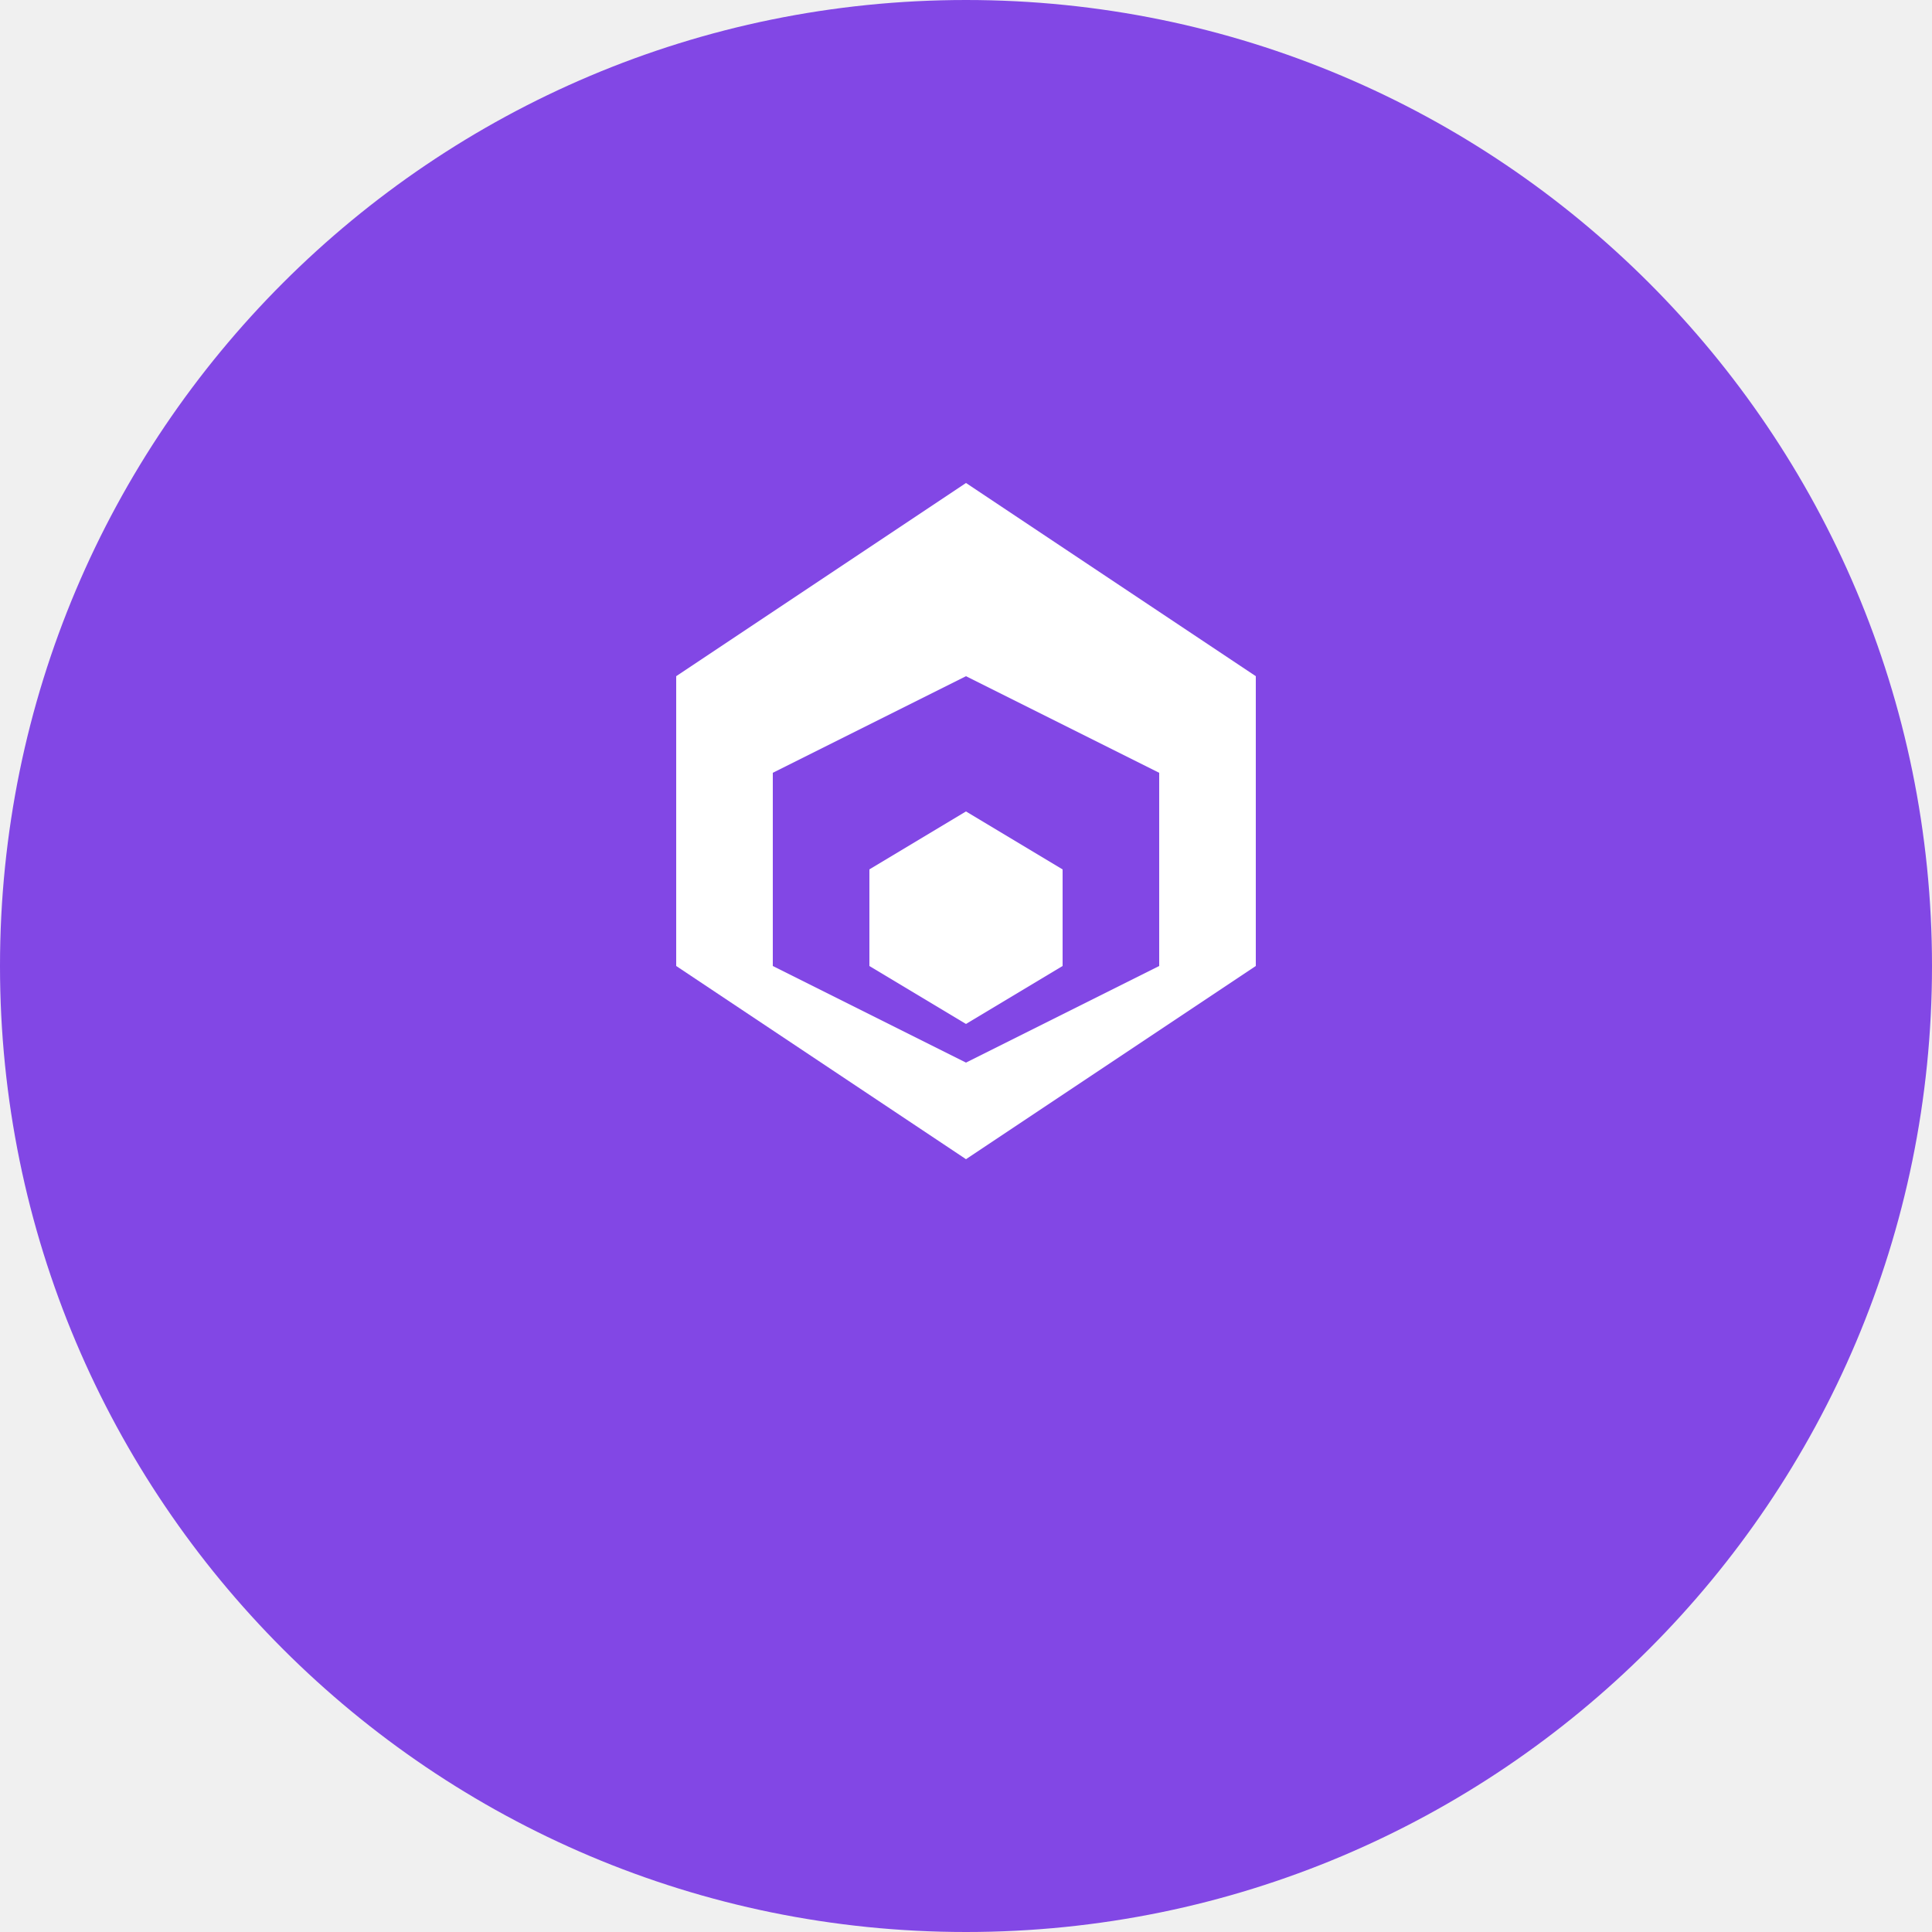
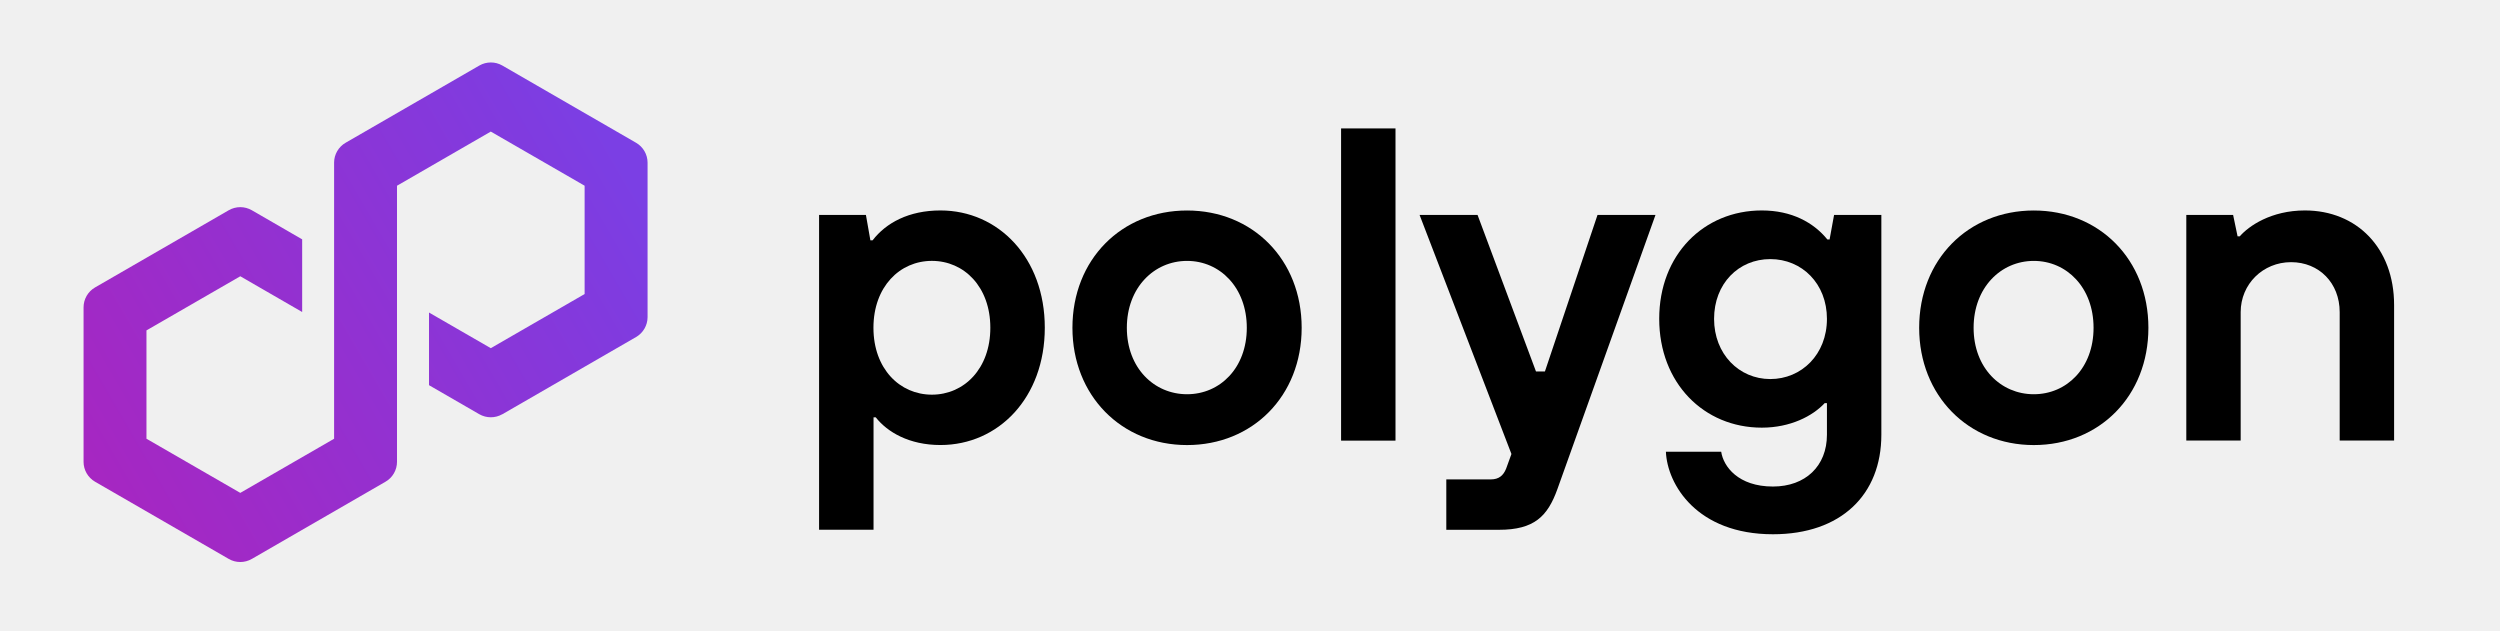
- <svg xmlns="http://www.w3.org/2000/svg" width="100" height="100" viewBox="0 0 100 100" fill="none">
-   <circle cx="50" cy="50" r="50" fill="#8247E5" />
-   <path d="M35 35 L50 25 L65 35 L65 50 L50 60 L35 50 Z" fill="white" />
-   <path d="M40 40 L50 35 L60 40 L60 50 L50 55 L40 50 Z" fill="#8247E5" />
-   <path d="M45 45 L50 42 L55 45 L55 50 L50 53 L45 50 Z" fill="white" />
+ <svg xmlns="http://www.w3.org/2000/svg" width="111" height="28" viewBox="0 0 111 28" fill="none">
+   <path d="M36.367 23.523V9.542H38.447L38.645 10.67H38.744C39.338 9.897 40.348 9.344 41.755 9.344C44.328 9.344 46.389 11.443 46.389 14.551C46.389 17.659 44.33 19.759 41.755 19.759C40.368 19.759 39.398 19.184 38.884 18.531H38.785V23.521H36.368L36.367 23.523ZM43.971 14.553C43.971 12.731 42.802 11.583 41.376 11.583C39.95 11.583 38.781 12.731 38.781 14.553C38.781 16.375 39.95 17.523 41.376 17.523C42.802 17.523 43.971 16.375 43.971 14.553Z" fill="black" />
+   <path d="M47.616 14.554C47.616 11.524 49.793 9.346 52.705 9.346C55.616 9.346 57.794 11.524 57.794 14.554C57.794 17.584 55.616 19.761 52.705 19.761C49.793 19.761 47.616 17.563 47.616 14.554ZM55.358 14.554C55.358 12.771 54.169 11.584 52.705 11.584C51.24 11.584 50.032 12.773 50.032 14.554C50.032 16.335 51.24 17.504 52.705 17.504C54.169 17.504 55.358 16.337 55.358 14.554Z" fill="black" />
+   <path d="M59.544 19.563V5.702H61.96V19.564H59.544V19.563Z" fill="black" />
+   <path d="M70.93 9.542H73.504L69.147 21.721C68.712 22.929 68.118 23.523 66.552 23.523H64.216V21.285H66.197C66.554 21.285 66.751 21.107 66.871 20.81L67.108 20.157L63.029 9.542H65.603L68.198 16.494H68.594L70.93 9.542Z" fill="black" />
+   <path d="M73.966 20.058H76.421C76.52 20.711 77.173 21.602 78.719 21.602C80.164 21.602 81.116 20.691 81.116 19.304V17.898H81.017C80.483 18.473 79.492 18.988 78.224 18.988C75.65 18.988 73.669 17.006 73.669 14.155C73.669 11.304 75.65 9.344 78.224 9.344C79.55 9.344 80.522 9.878 81.135 10.632H81.234L81.433 9.542H83.532V19.304C83.532 21.958 81.749 23.721 78.719 23.721C75.334 23.721 74.026 21.503 73.966 20.058ZM81.116 14.157C81.116 12.593 80.007 11.504 78.601 11.504C77.194 11.504 76.105 12.593 76.105 14.157C76.105 15.721 77.214 16.83 78.601 16.83C79.987 16.83 81.116 15.74 81.116 14.157Z" fill="black" />
+   <path d="M85.211 14.554C85.211 11.524 87.389 9.346 90.3 9.346C93.212 9.346 95.389 11.524 95.389 14.554C95.389 17.584 93.212 19.761 90.3 19.761C87.389 19.761 85.211 17.563 85.211 14.554ZM92.954 14.554C92.954 12.771 91.765 11.584 90.3 11.584C88.836 11.584 87.628 12.773 87.628 14.554C87.628 16.335 88.836 17.504 90.3 17.504C91.765 17.504 92.954 16.337 92.954 14.554Z" fill="black" />
+   <path d="M97.072 19.563V9.542H99.15L99.348 10.492H99.447C99.843 10.037 100.834 9.344 102.338 9.344C104.635 9.344 106.298 11.007 106.298 13.541V19.561H103.882V13.858C103.882 12.57 102.971 11.64 101.724 11.64C100.477 11.64 99.486 12.611 99.486 13.858V19.561H97.07L97.072 19.563Z" fill="black" />
+   <path d="M22.303 18.394L28.242 14.964C28.557 14.782 28.752 14.444 28.752 14.081V7.221C28.752 6.859 28.557 6.521 28.242 6.339L22.303 2.909C21.988 2.727 21.597 2.729 21.284 2.909L15.344 6.339C15.029 6.521 14.834 6.859 14.834 7.221V19.48L10.669 21.884L6.503 19.48V14.67L10.669 12.266L13.416 13.853V10.627L11.178 9.333C11.024 9.245 10.847 9.197 10.669 9.197C10.49 9.197 10.313 9.245 10.159 9.333L4.219 12.763C3.905 12.945 3.71 13.283 3.71 13.646V20.506C3.71 20.868 3.905 21.206 4.219 21.388L10.159 24.818C10.474 24.999 10.863 24.999 11.178 24.818L17.118 21.388C17.433 21.206 17.627 20.868 17.627 20.506V8.246L17.702 8.203L21.791 5.842L25.957 8.246V13.055L21.791 15.459L19.048 13.876V17.102L21.282 18.392C21.597 18.572 21.988 18.572 22.301 18.392L22.303 18.394Z" fill="url(#paint0_linear_539_2605)" />
+   <defs>
+     <linearGradient id="paint0_linear_539_2605" x1="3.629" y1="21.178" x2="27.676" y2="7.22" gradientUnits="userSpaceOnUse">
+       <stop stop-color="#A726C1" />
+       <stop offset="0.88" stop-color="#803BDF" />
+       <stop offset="1" stop-color="#7B3FE4" />
+     </linearGradient>
+   </defs>
</svg>
